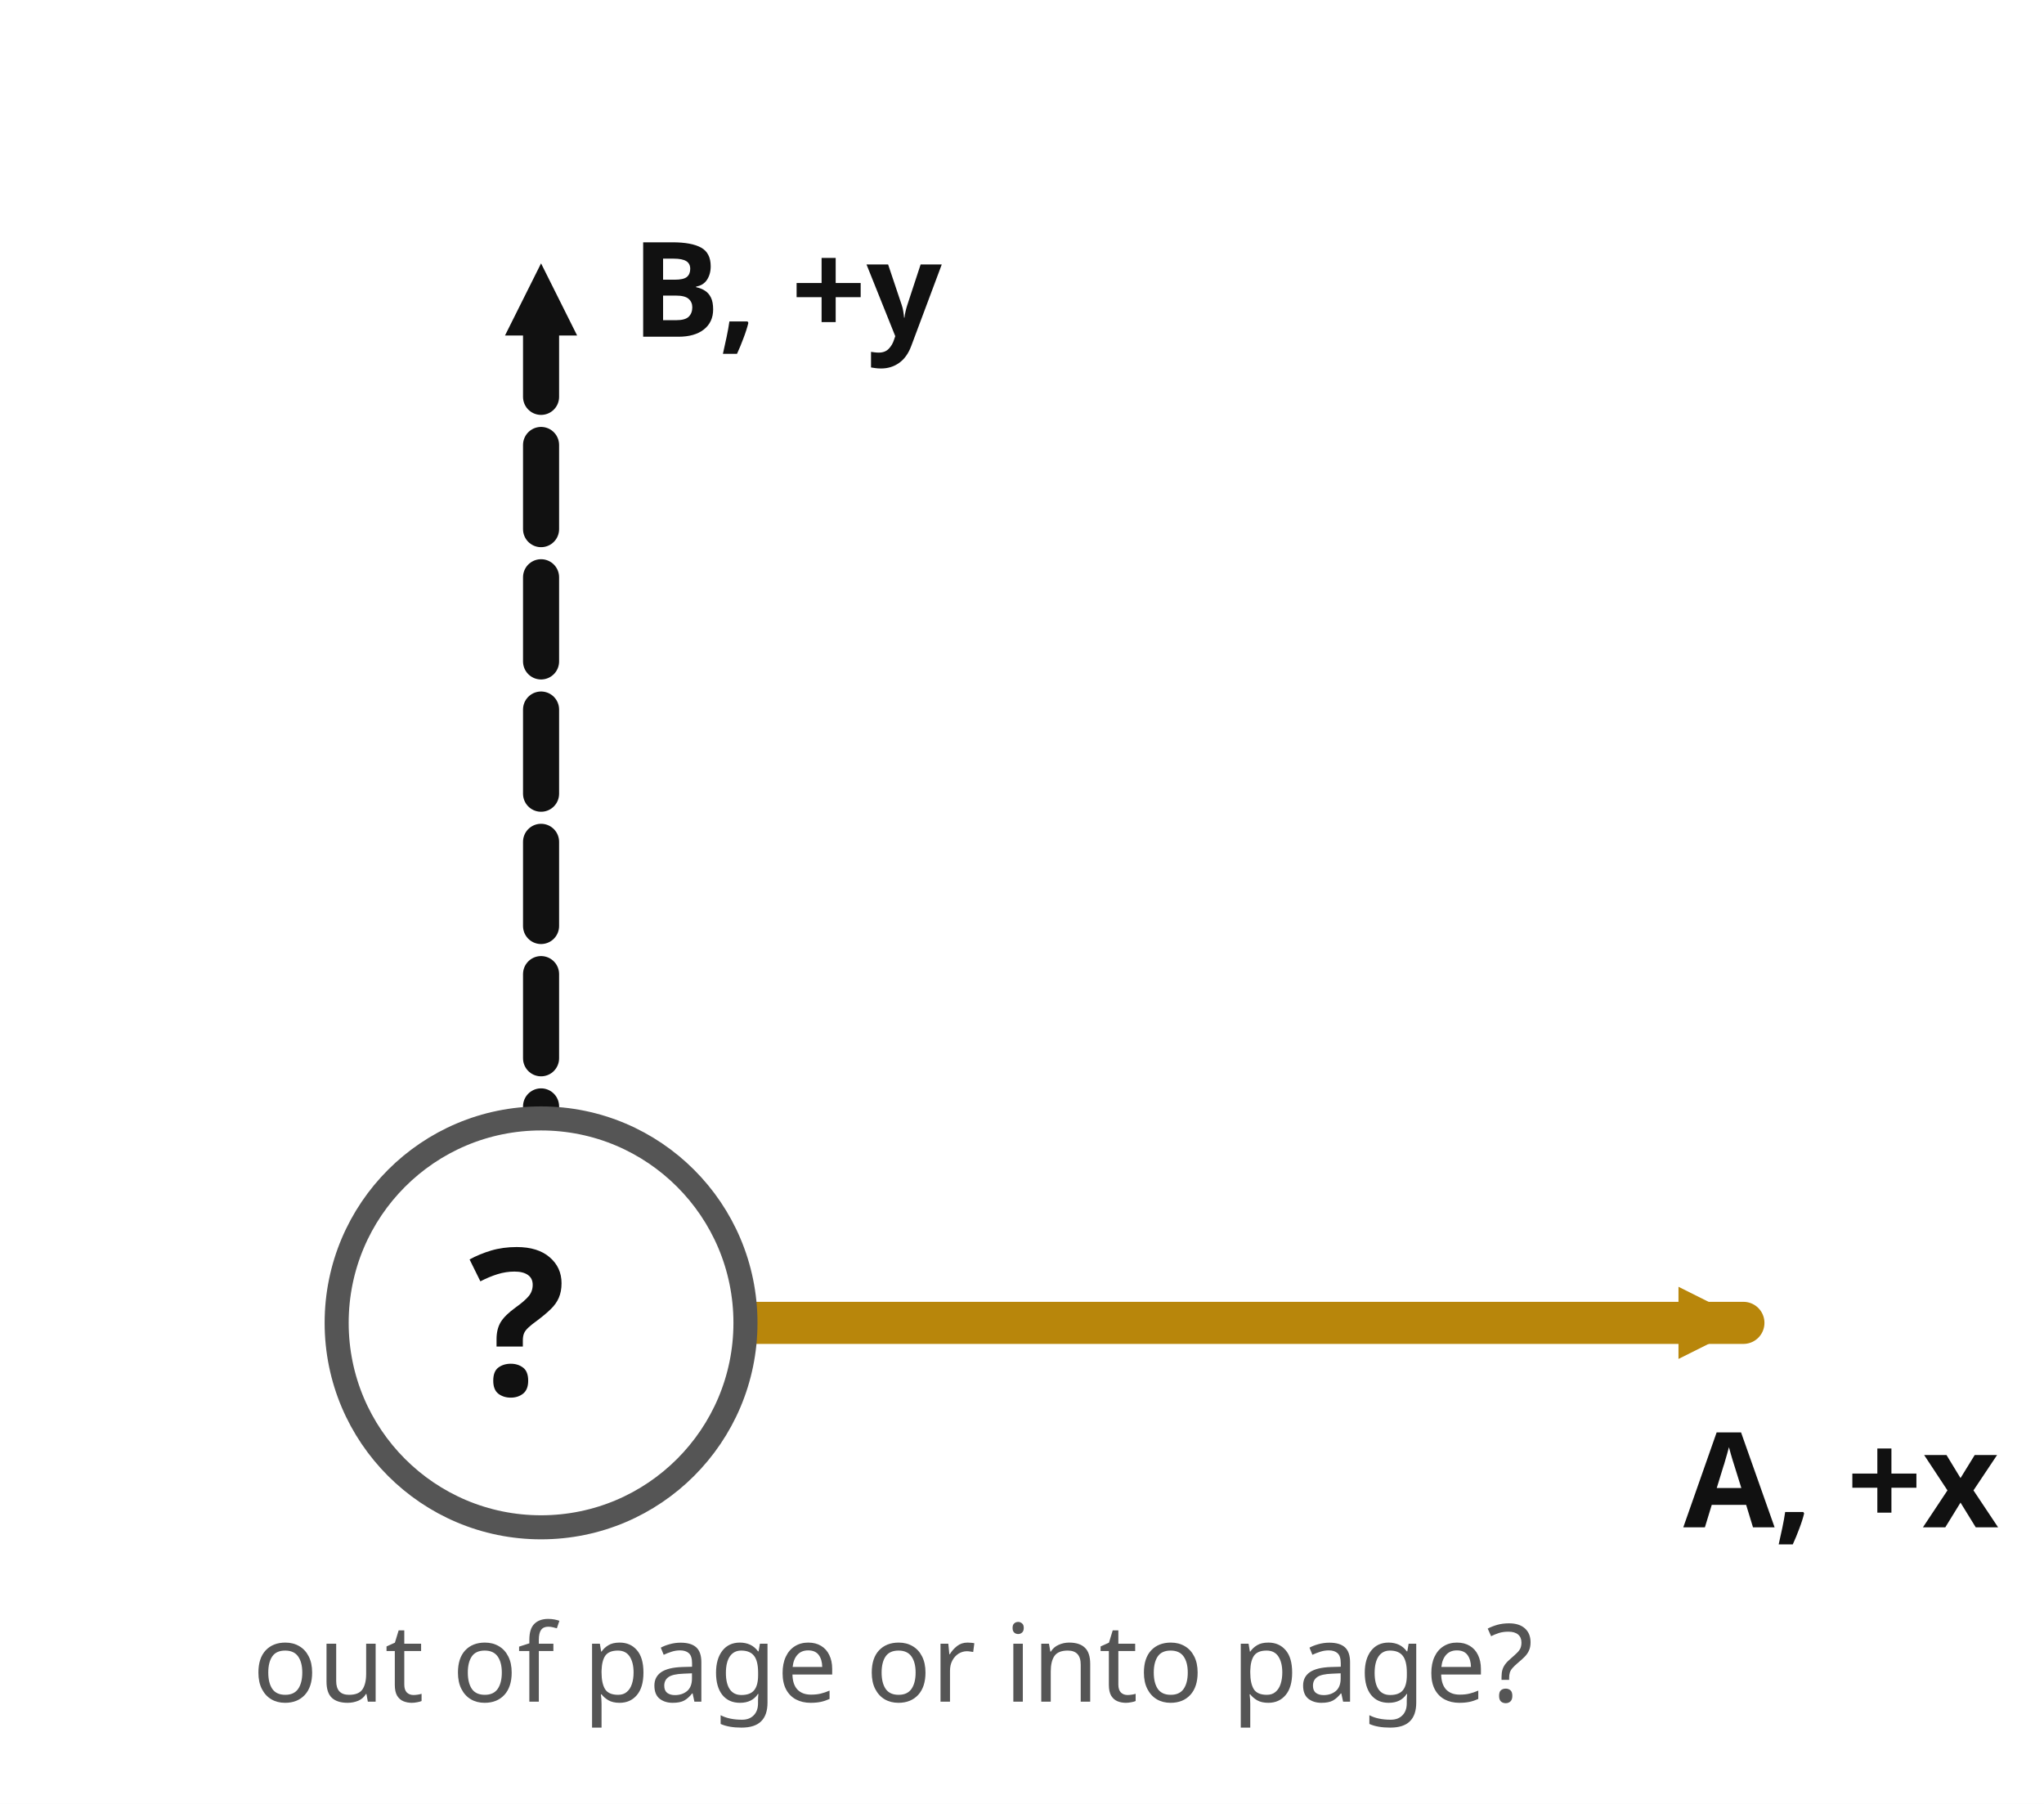
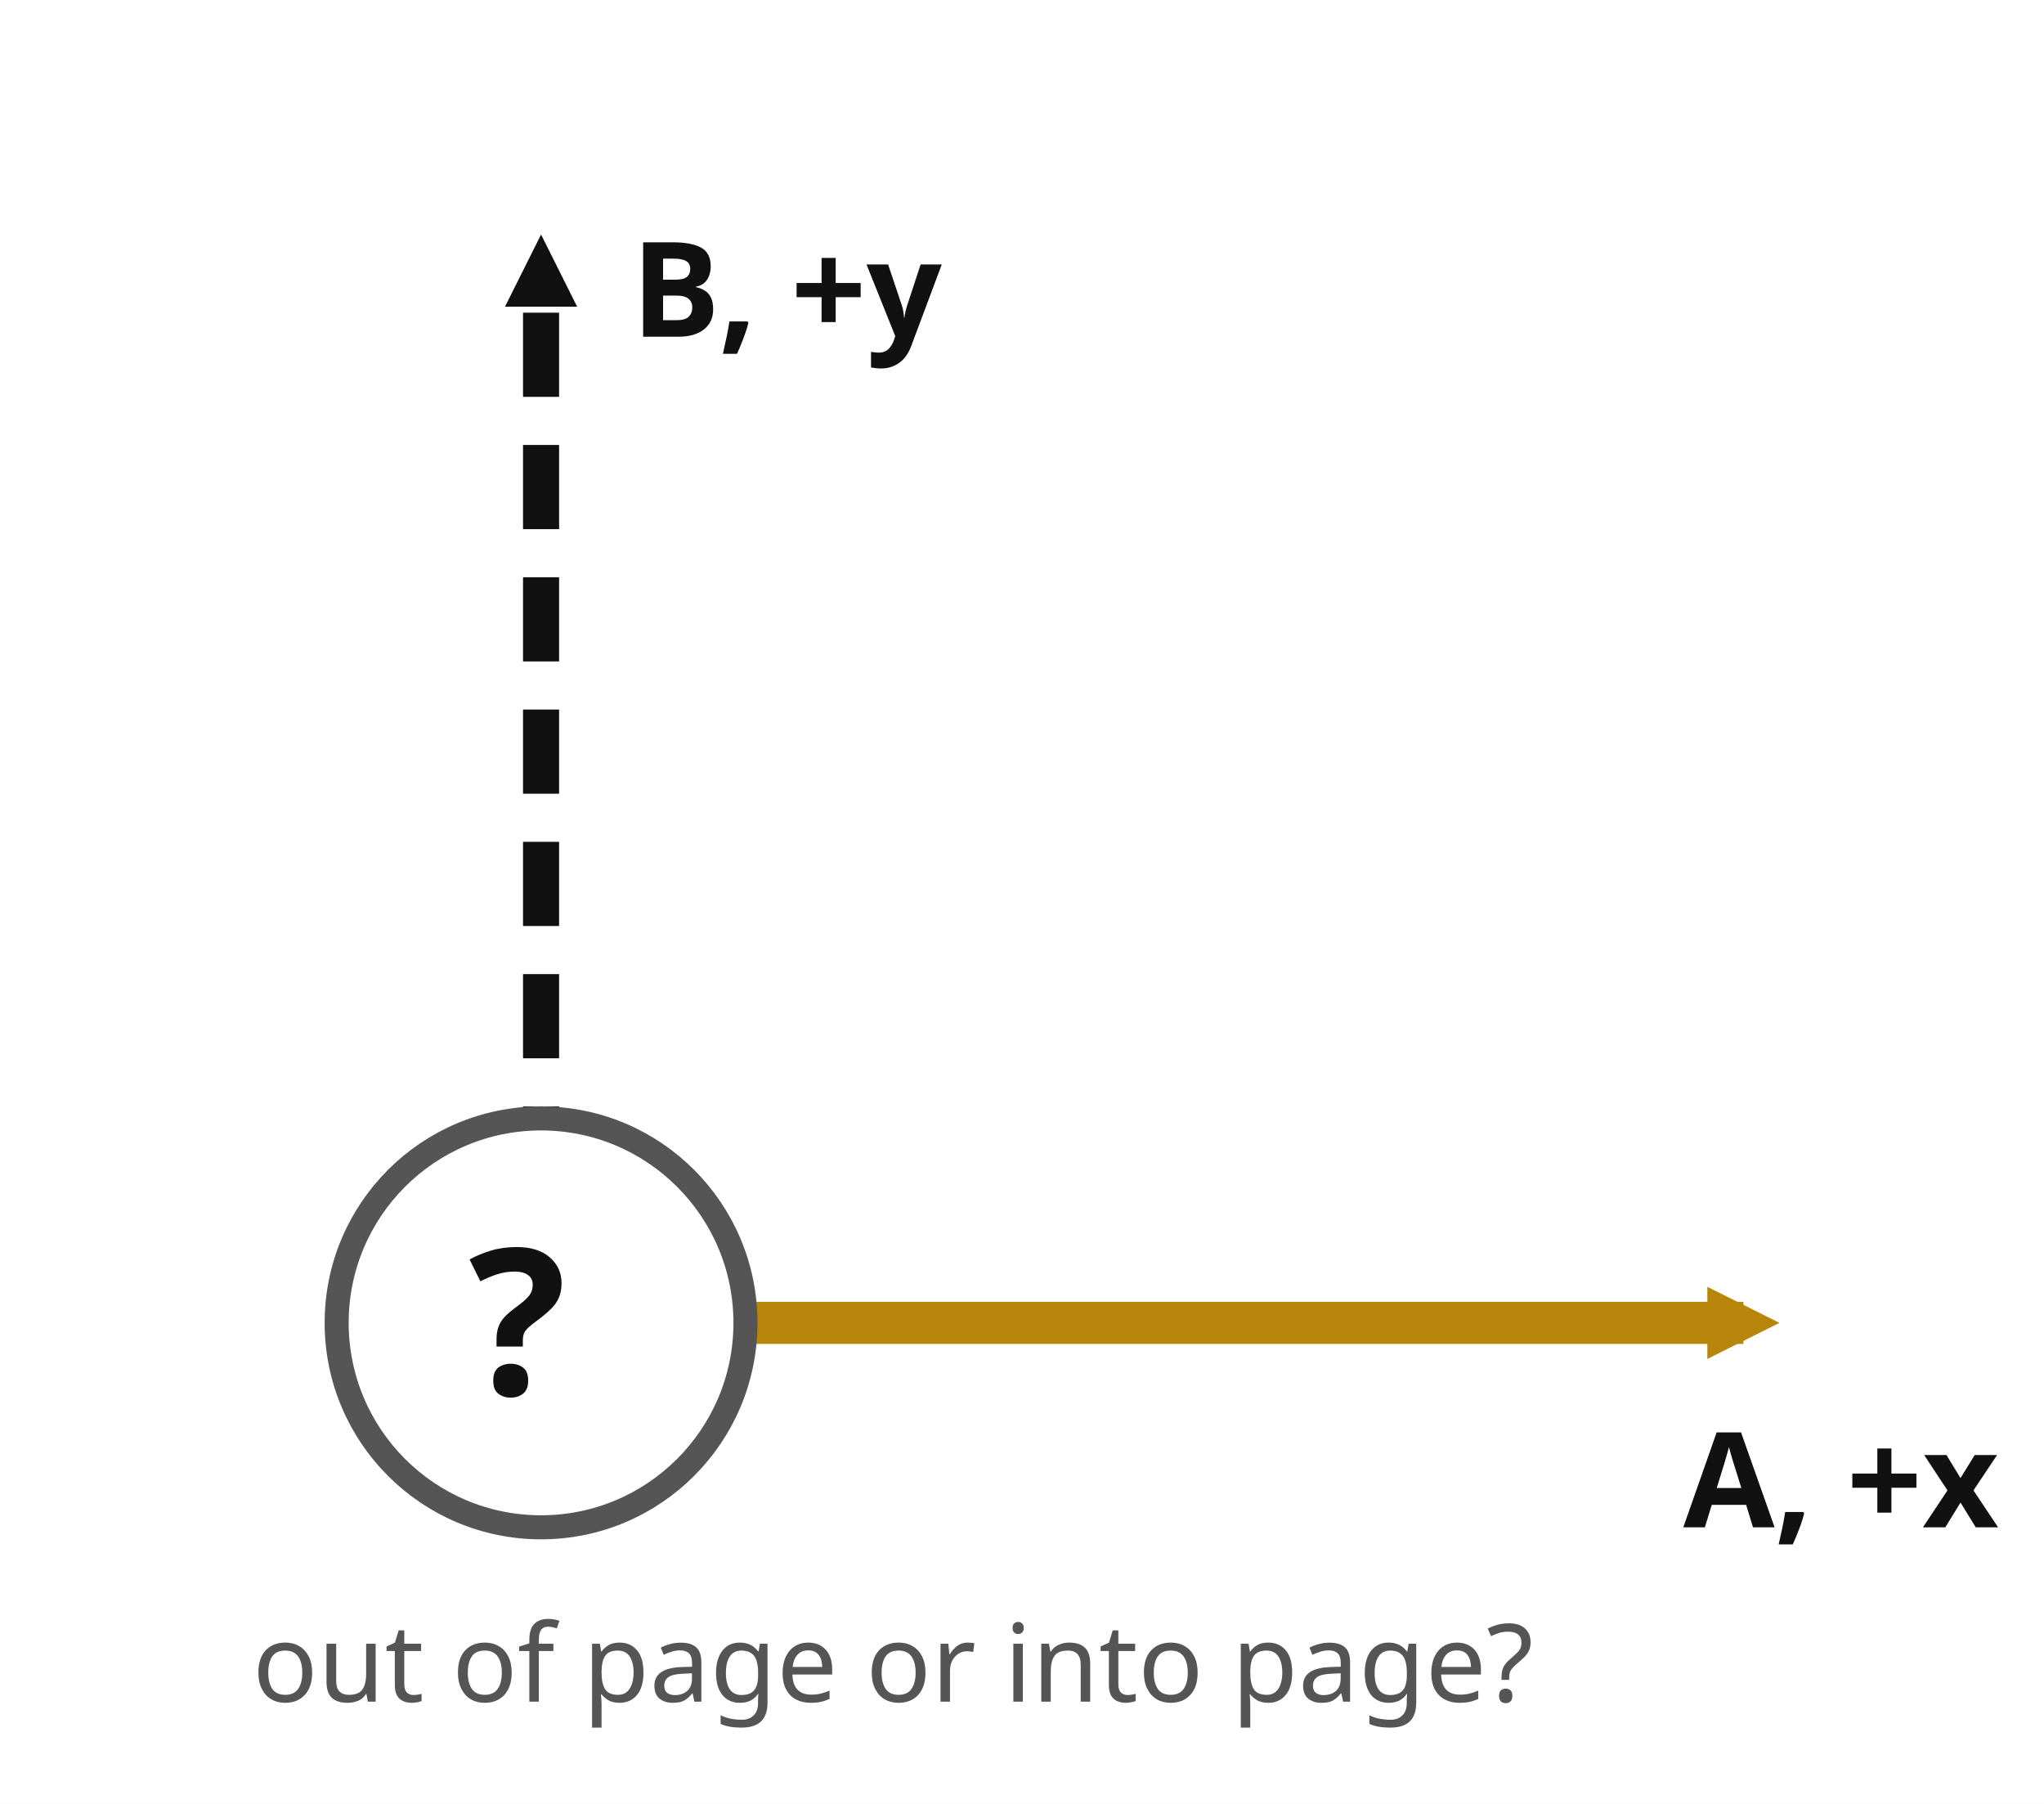
<svg xmlns="http://www.w3.org/2000/svg" viewBox="0 0 340 300" role="img" aria-labelledby="title desc">
  <defs>
-     <marker id="arrow-gold" viewBox="0 0 10 10" refX="9" refY="5" markerUnits="userSpaceOnUse" markerWidth="12" markerHeight="12" orient="auto">
+     <marker id="arrow-gold" viewBox="0 0 10 10" refX="5" refY="5" markerUnits="userSpaceOnUse" markerWidth="12" markerHeight="12" orient="auto">
      <path d="M 0 0 L 10 5 L 0 10 z" fill="#b8860b" />
    </marker>
-     <marker id="arrow-black" viewBox="0 0 10 10" refX="9" refY="5" markerUnits="userSpaceOnUse" markerWidth="12" markerHeight="12" orient="auto">
+     <marker id="arrow-black" viewBox="0 0 10 10" refX="5" refY="5" markerUnits="userSpaceOnUse" markerWidth="12" markerHeight="12" orient="auto">
      <path d="M 0 0 L 10 5 L 0 10 z" fill="#111" />
    </marker>
  </defs>
  <rect width="340" height="300" fill="#fff" />
  <circle cx="90" cy="220" r="6" fill="#111" />
-   <line x1="90" y1="220" x2="290" y2="220" stroke="#b8860b" stroke-width="7" stroke-linecap="round" marker-end="url(#arrow-gold)" />
-   <line x1="90" y1="220" x2="90" y2="45" stroke="#111" stroke-width="6" stroke-dasharray="14 8" stroke-linecap="round" marker-end="url(#arrow-black)" />
+   <line x1="90" y1="220" x2="290" y2="220" stroke="#b8860b" stroke-width="7" stroke-linecap="butt" marker-end="url(#arrow-gold)" />
+   <line x1="90" y1="220" x2="90" y2="45" stroke="#111" stroke-width="6" stroke-dasharray="14 8" stroke-linecap="butt" marker-end="url(#arrow-black)" />
  <text x="280" y="254" font-family="sans-serif" font-size="22" font-weight="700" fill="#111">A, +x</text>
  <text x="105" y="56" font-family="sans-serif" font-size="22" font-weight="700" fill="#111">B, +y</text>
  <circle cx="90" cy="220" r="34" fill="#fff" stroke="#555" stroke-width="4" />
  <text x="78" y="232" font-family="sans-serif" font-size="34" font-weight="700" fill="#111">?</text>
  <text x="42" y="283" font-family="sans-serif" font-size="18" fill="#555">out of page or into page?</text>
</svg>
